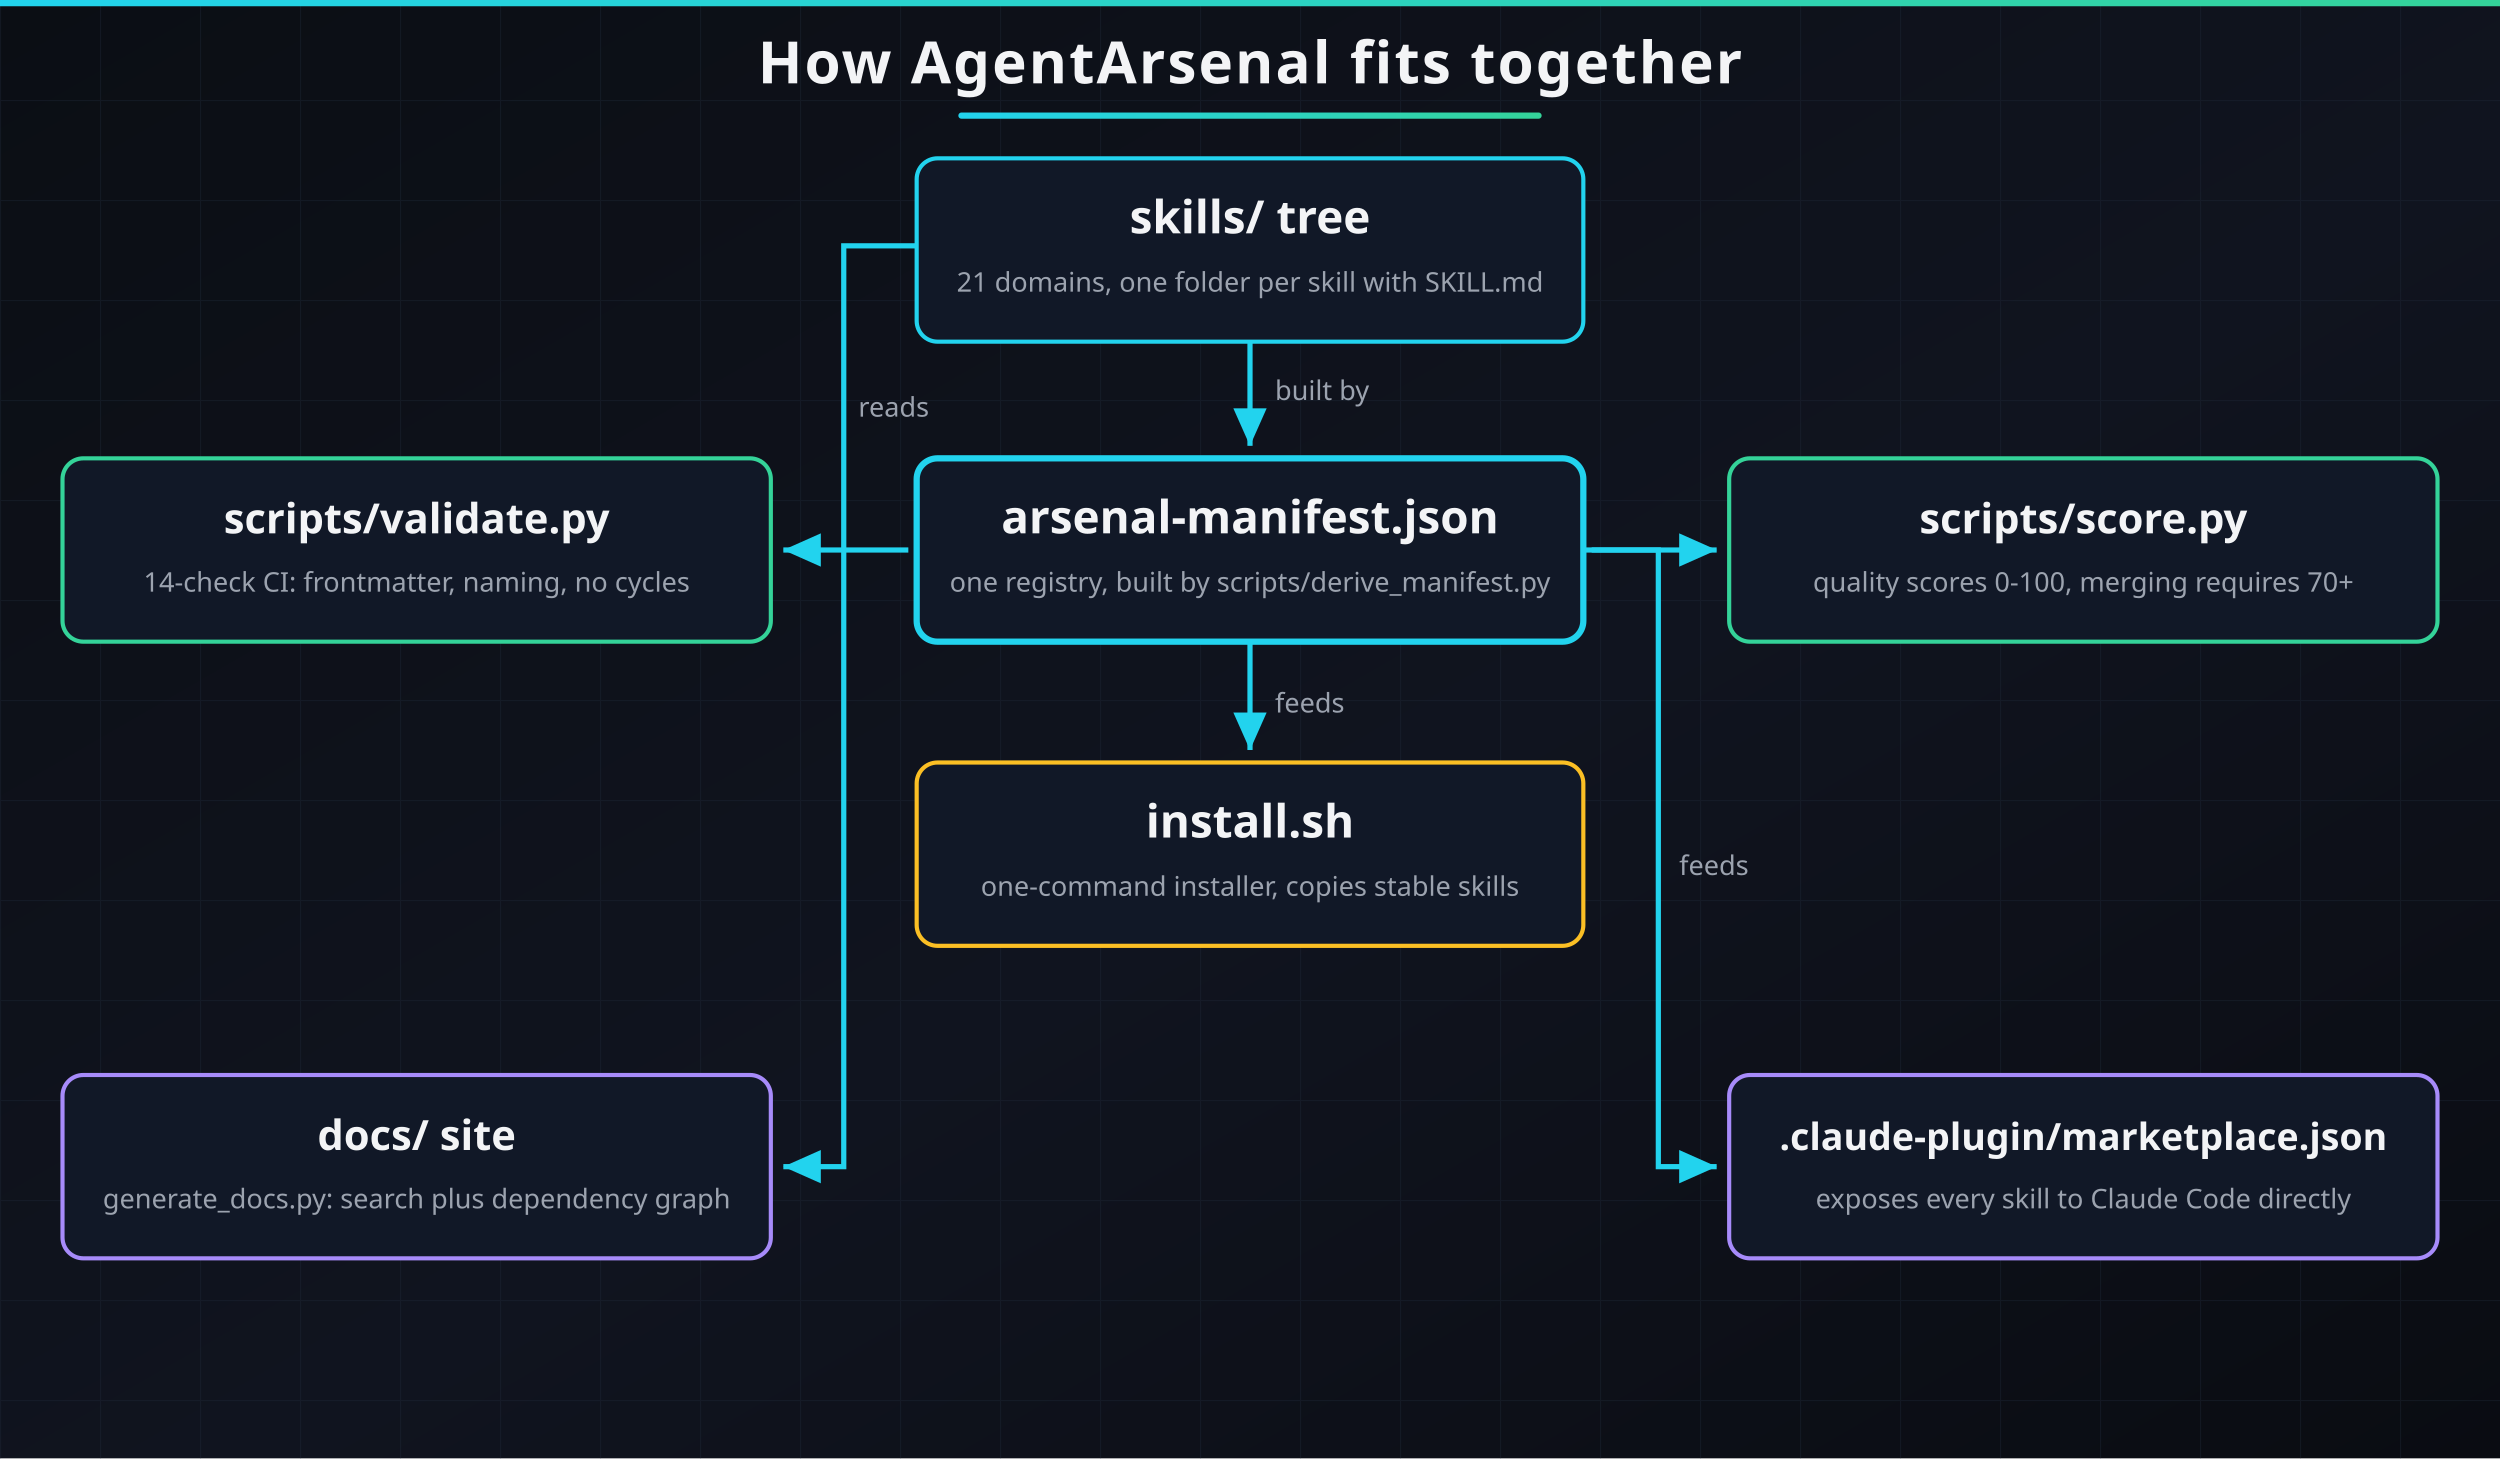
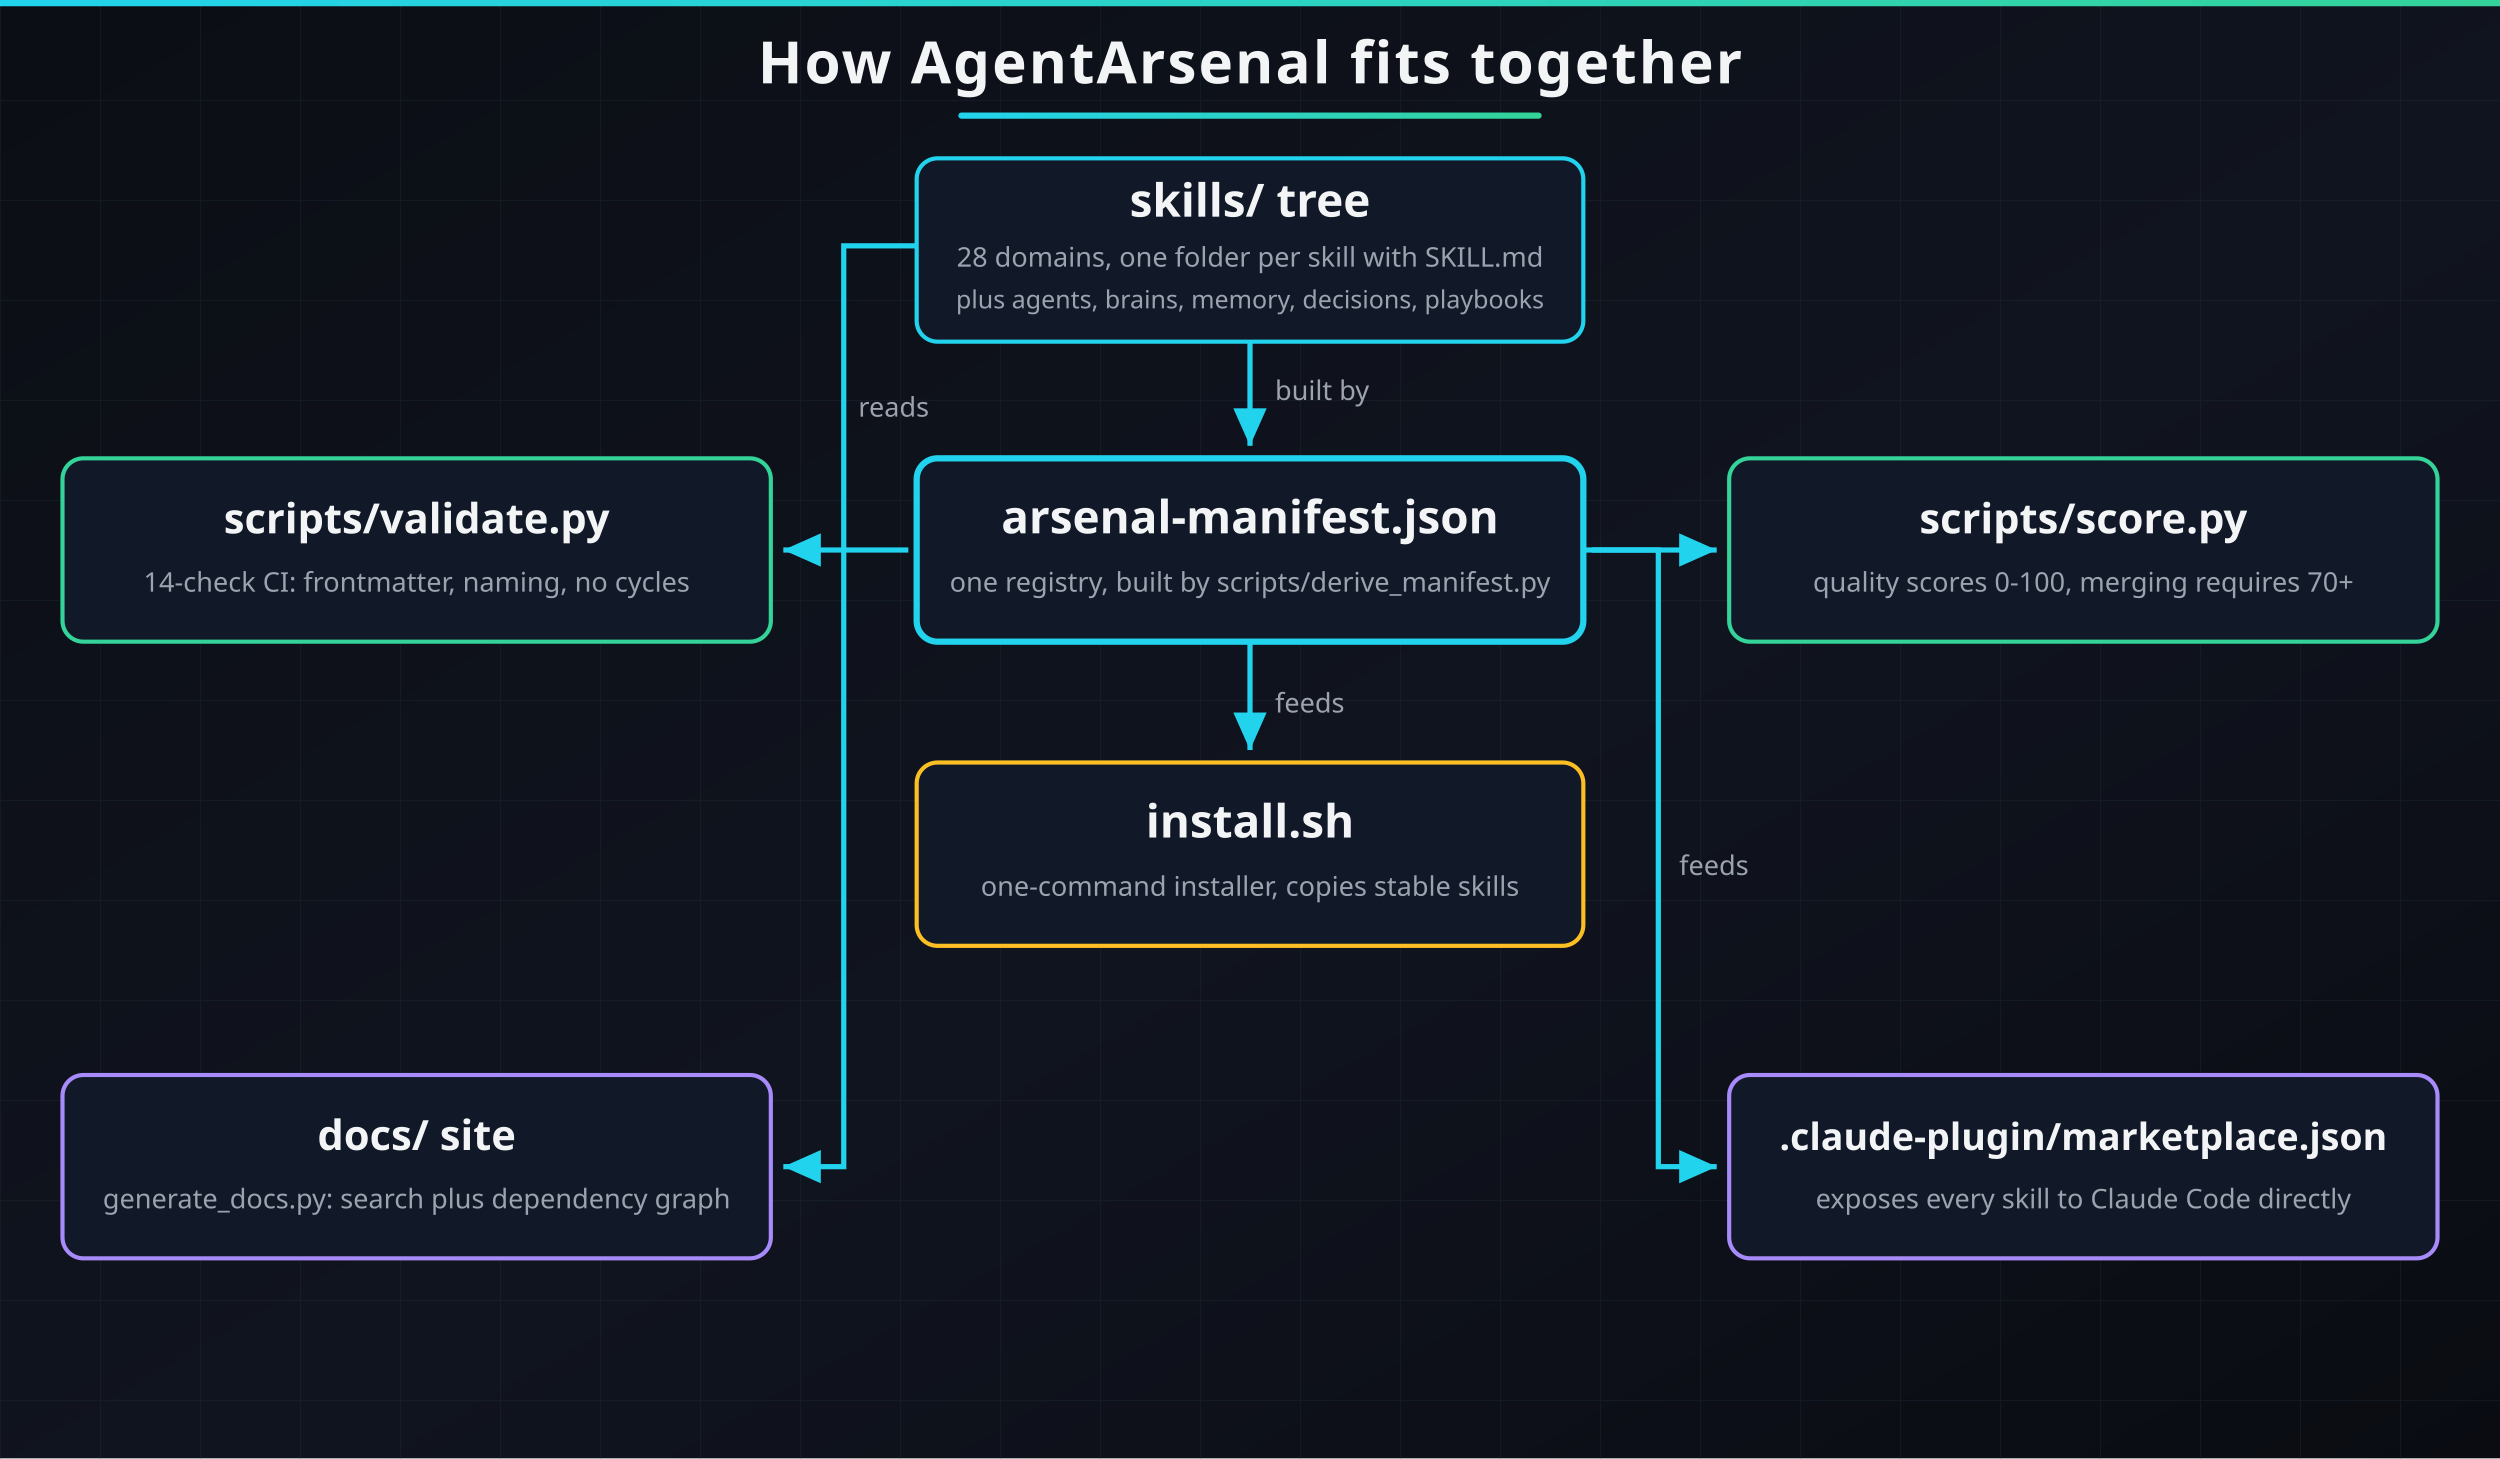
<svg xmlns="http://www.w3.org/2000/svg" viewBox="0 0 1200 700" font-family="sans-serif" role="img" aria-label="AgentArsenal architecture diagram">
  <defs>
    <linearGradient id="abg" x1="0" y1="0" x2="1" y2="1">
      <stop offset="0" stop-color="#0b0e14" />
      <stop offset="0.55" stop-color="#10141f" />
      <stop offset="1" stop-color="#0a0c12" />
    </linearGradient>
    <linearGradient id="aaccent" x1="0" y1="0" x2="1" y2="0">
      <stop offset="0" stop-color="#22d3ee" />
      <stop offset="1" stop-color="#34d399" />
    </linearGradient>
    <pattern id="agrid" width="48" height="48" patternUnits="userSpaceOnUse">
      <path d="M 48 0 L 0 0 0 48" fill="none" stroke="#1f2937" stroke-width="1" opacity="0.4" />
    </pattern>
    <marker id="ahead" viewBox="0 0 10 10" refX="9" refY="5" markerWidth="8" markerHeight="8" orient="auto-start-reverse">
      <path d="M 0 1 L 9 5 L 0 9 z" fill="#22d3ee" />
    </marker>
  </defs>
  <rect width="1200" height="700" fill="url(#abg)" />
  <rect width="1200" height="700" fill="url(#agrid)" />
  <text x="600" y="40" text-anchor="middle" fill="#f3f4f6" font-size="28" font-weight="800" letter-spacing="1">How AgentArsenal fits together</text>
  <rect x="460" y="54" width="280" height="3" rx="1.5" fill="url(#aaccent)" />
  <g stroke="#22d3ee" stroke-width="2" fill="#111827">
    <rect x="440" y="76" width="320" height="88" rx="10" />
    <rect x="440" y="220" width="320" height="88" rx="10" stroke-width="3" />
    <rect x="30" y="220" width="340" height="88" rx="10" stroke="#34d399" />
    <rect x="830" y="220" width="340" height="88" rx="10" stroke="#34d399" />
    <rect x="440" y="366" width="320" height="88" rx="10" stroke="#fbbf24" />
    <rect x="30" y="516" width="340" height="88" rx="10" stroke="#a78bfa" />
    <rect x="830" y="516" width="340" height="88" rx="10" stroke="#a78bfa" />
  </g>
  <g fill="none" stroke="#22d3ee" stroke-width="2.5" marker-end="url(#ahead)">
    <path d="M 600 164 L 600 214" />
    <path d="M 600 308 L 600 360" />
    <path d="M 436 264 L 376 264" />
    <path d="M 764 264 L 824 264" />
    <path d="M 440 118 L 405 118 L 405 560 L 376 560" />
    <path d="M 760 264 L 796 264 L 796 560 L 824 560" />
  </g>
  <g fill="#9ca3af" font-size="13">
    <text x="612" y="192">built by</text>
    <text x="612" y="342">feeds</text>
    <text x="412" y="200">reads</text>
    <text x="806" y="420">feeds</text>
  </g>
  <g text-anchor="middle">
-     <text x="600" y="112" fill="#f3f4f6" font-size="22" font-weight="700">skills/ tree</text>
-     <text x="600" y="140" fill="#9ca3af" font-size="13">21 domains, one folder per skill with SKILL.md</text>
+     <text x="600" y="104" fill="#f3f4f6" font-size="22" font-weight="700">skills/ tree</text>
+     <text x="600" y="128" fill="#9ca3af" font-size="13">28 domains, one folder per skill with SKILL.md</text>
+     <text x="600" y="148" fill="#9ca3af" font-size="12">plus agents, brains, memory, decisions, playbooks</text>
    <text x="600" y="256" fill="#f3f4f6" font-size="22" font-weight="700">arsenal-manifest.json</text>
    <text x="600" y="284" fill="#9ca3af" font-size="13">one registry, built by scripts/derive_manifest.py</text>
    <text x="200" y="256" fill="#f3f4f6" font-size="20" font-weight="700">scripts/validate.py</text>
    <text x="200" y="284" fill="#9ca3af" font-size="13">14-check CI: frontmatter, naming, no cycles</text>
    <text x="1000" y="256" fill="#f3f4f6" font-size="20" font-weight="700">scripts/score.py</text>
    <text x="1000" y="284" fill="#9ca3af" font-size="13">quality scores 0-100, merging requires 70+</text>
    <text x="600" y="402" fill="#f3f4f6" font-size="22" font-weight="700">install.sh</text>
    <text x="600" y="430" fill="#9ca3af" font-size="13">one-command installer, copies stable skills</text>
    <text x="200" y="552" fill="#f3f4f6" font-size="20" font-weight="700">docs/ site</text>
    <text x="200" y="580" fill="#9ca3af" font-size="13">generate_docs.py: search plus dependency graph</text>
    <text x="1000" y="552" fill="#f3f4f6" font-size="18" font-weight="700">.claude-plugin/marketplace.json</text>
    <text x="1000" y="580" fill="#9ca3af" font-size="13">exposes every skill to Claude Code directly</text>
  </g>
  <rect width="1200" height="3" fill="url(#aaccent)" />
</svg>
